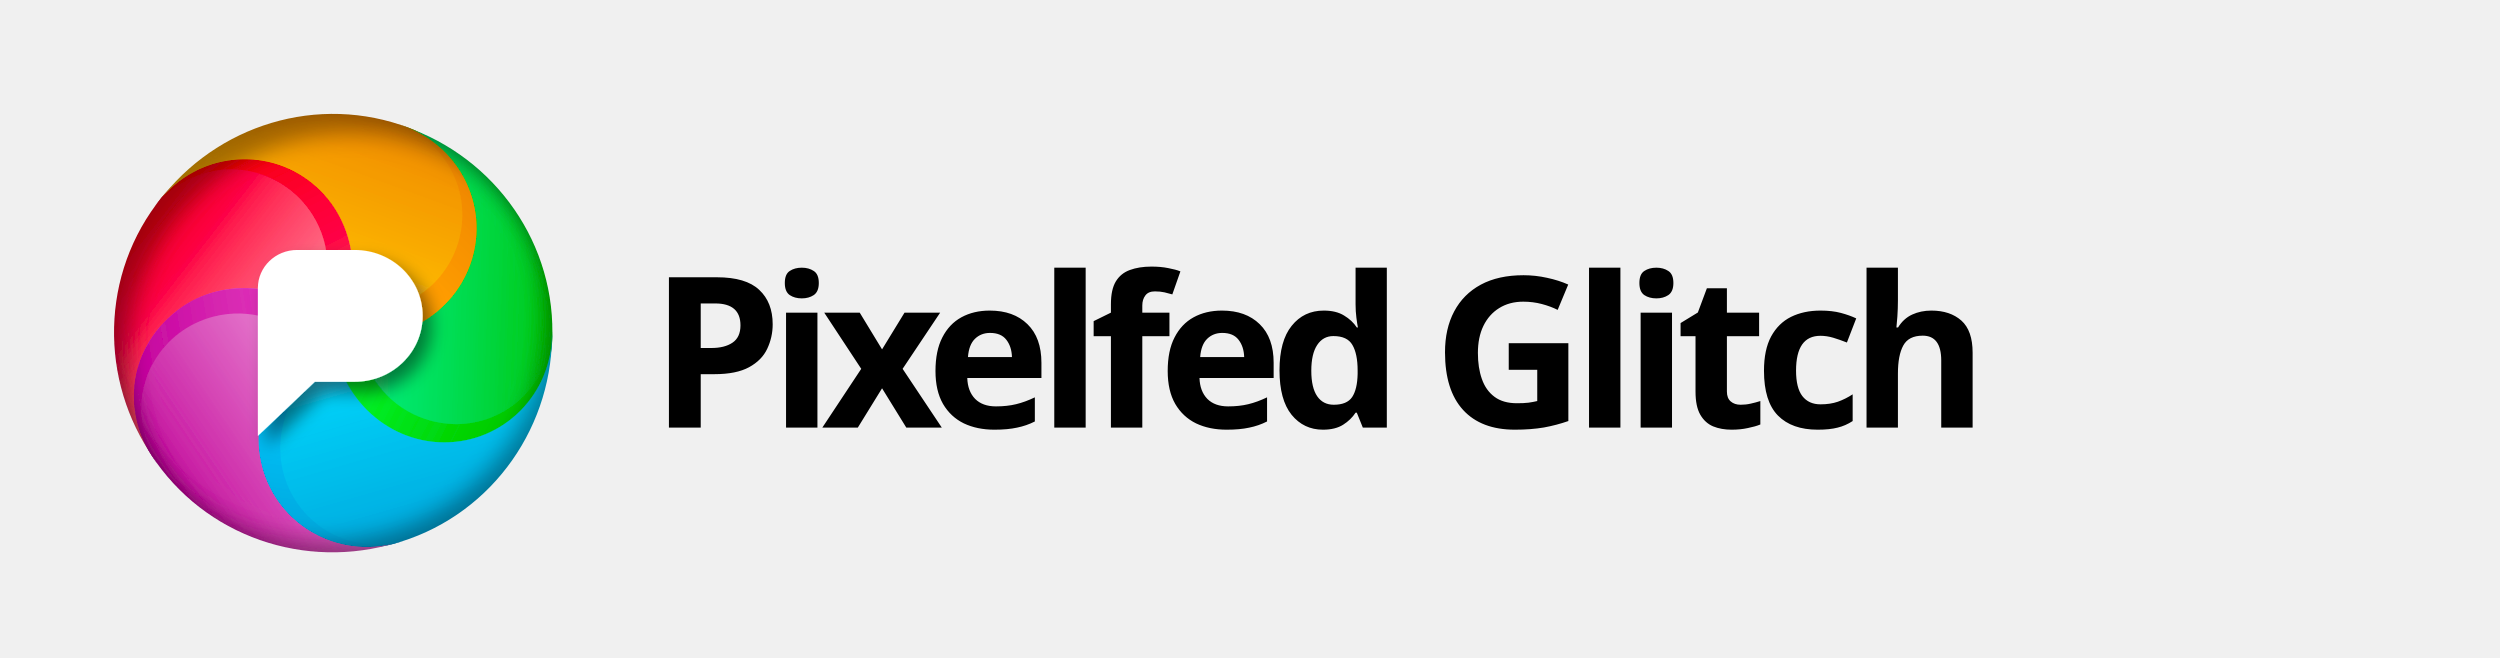
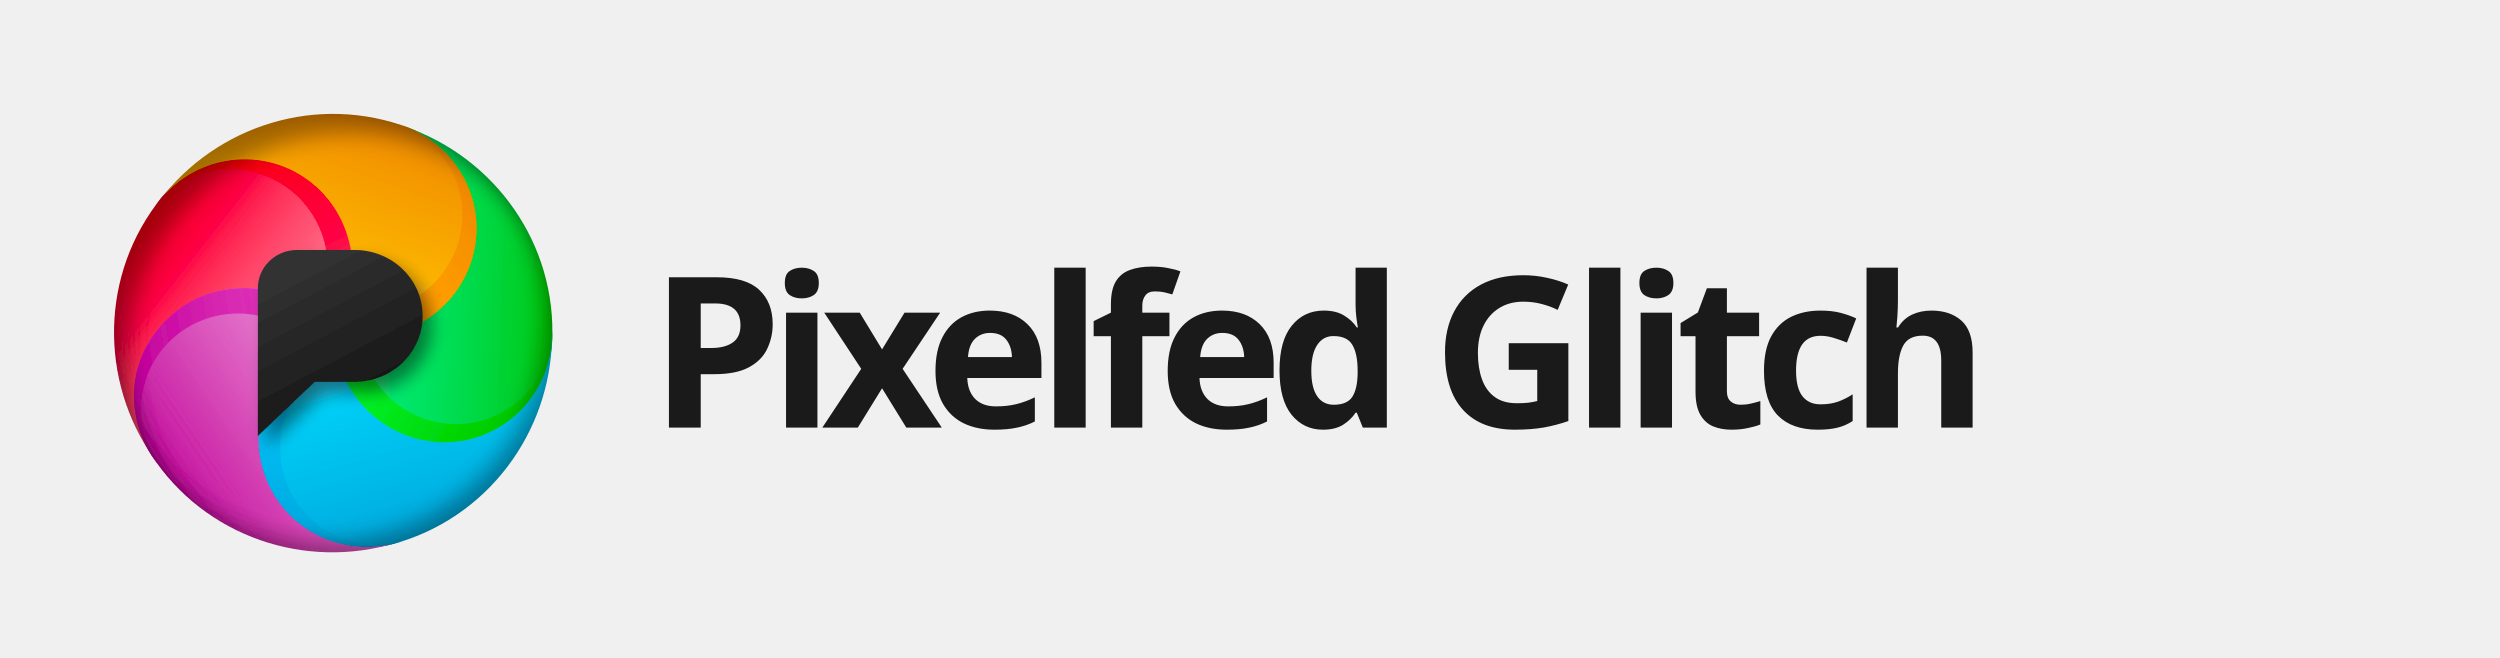
<svg xmlns="http://www.w3.org/2000/svg" xmlns:xlink="http://www.w3.org/1999/xlink" version="1.1" width="285" height="75">
  <defs>
    <path id="drop_shape" d="M 25,25 C 20.778,19.646 13.003,18.371 7.477,22.361 1.952,26.351 0.768,34.096 4.834,39.658 l 0.308,0.421 C -1.489,31.406 -1.815,19.241 4.795,10.326 l 0.118,-0.156 C 9.008,4.727 16.349,3.192 22.245,7.492 27.816,11.555 29.095,19.557 24.999,24.999 Z" />
    <path id="drop_seam" d="M 4.651,10.522 5.052,9.983 C 8.636,5.161 15.79,3.034 22.059,7.313 27.424,10.976 29.394,19.24 24.999,25.003 24.356,24.172 23.694,23.538 22.975,22.942 24.83,19.455 24.872,15.024 22.61,11.454 19.309,6.244 12.487,4.741 7.372,8.098 c -1.093,0.717 -2.054,1.542 -2.803,2.535 z" />
    <path id="center_logo_shape" d="m 22.886,30.523 h 4.545 c 4.281,0 7.752,-3.364 7.752,-7.513 0,-4.149 -3.471,-7.513 -7.752,-7.513 h -6.56 c -2.47,0 -4.472,1.941 -4.472,4.334 v 16.87 z" />
    <linearGradient id="drop_shape_red_gradient" gradientTransform="rotate(45 0.5 0.5)">
      <stop stop-color="#ea0d30" offset="0" />
      <stop stop-color="#fbafbb" offset="1" />
    </linearGradient>
    <linearGradient id="drop_seam_red_gradient" gradientTransform="rotate(60 0.5 0.5)">
      <stop stop-color="#ea0d30" offset="0" />
      <stop stop-color="#f54a65" offset="1" />
    </linearGradient>
    <linearGradient id="drop_shape_yellow_gradient" gradientTransform="rotate(45 0.5 0.5)">
      <stop stop-color="#e58d00" offset="0" />
      <stop stop-color="#ffd899" offset="1" />
    </linearGradient>
    <linearGradient id="drop_seam_yellow_gradient" gradientTransform="rotate(60 0.5 0.5)">
      <stop stop-color="#e58d00" offset="0" />
      <stop stop-color="#ffaf2e" offset="1" />
    </linearGradient>
    <linearGradient id="drop_shape_green_gradient" gradientTransform="rotate(45 0.5 0.5)">
      <stop stop-color="#0bc346" offset="0" />
      <stop stop-color="#89f8ac" offset="1" />
    </linearGradient>
    <linearGradient id="drop_seam_green_gradient" gradientTransform="rotate(60 0.5 0.5)">
      <stop stop-color="#0bc346" offset="0" />
      <stop stop-color="#23f365" offset="1" />
    </linearGradient>
    <linearGradient id="drop_shape_blue_gradient" gradientTransform="rotate(45 0.5 0.5)">
      <stop stop-color="#00a6d4" offset="0" />
      <stop stop-color="#88e5ff" offset="1" />
    </linearGradient>
    <linearGradient id="drop_seam_blue_gradient" gradientTransform="rotate(60 0.5 0.5)">
      <stop stop-color="#00a6d4" offset="0" />
      <stop stop-color="#1dceff" offset="1" />
    </linearGradient>
    <linearGradient id="drop_shape_purple_gradient" gradientTransform="rotate(45 0.5 0.5)">
      <stop stop-color="#b92896" offset="0" />
      <stop stop-color="#eca8dc" offset="1" />
    </linearGradient>
    <linearGradient id="drop_seam_purple_gradient" gradientTransform="rotate(60 0.5 0.5)">
      <stop stop-color="#b92896" offset="0" />
      <stop stop-color="#d94fb8" offset="1" />
+     </linearGradient>
+     <linearGradient id="center_logo_dark_gradient" gradientTransform="rotate(65 0.5 0.5)">
+       <stop stop-color="#333" offset="0" />
+       <stop stop-color="#111" offset="1" />
    </linearGradient>
    <filter id="outset_shadow" x="-2" y="-2" width="4" height="4">
      <feFlood flood-color="#0007" />
      <feComposite operator="in" in2="SourceAlpha" in="shadowOffset" />
      <feGaussianBlur stdDeviation="1" />
      <feOffset result="shadowOffset" in="shadowOffset" dx="1" dy="1.2" />
      <feComposite operator="over" in2="shadowOffset" in="SourceGraphic" />
    </filter>
    <filter id="inset_shadow">
      <feFlood flood-color="#0009" />
      <feComposite operator="out" in2="SourceAlpha" in="shadowOffset" />
      <feGaussianBlur stdDeviation="1.2" />
      <feOffset result="shadowOffset" in="shadowOffset" dx="2" dy="2.4" />
      <feFlood flood-color="#0009" />
      <feComposite operator="out" in2="SourceAlpha" in="lightOffset" />
      <feGaussianBlur stdDeviation="1.2" />
      <feOffset result="lightOffset" in="lightOffset" dx="-1" dy="-1.4" />
      <feComposite operator="atop" in2="SourceGraphic" in="shadowOffset" />
      <feComposite operator="atop" in2="result" in="lightOffset" />
      <feColorMatrix type="saturate" in="result" values="1.2" />
    </filter>
  </defs>
  <g id="logo" transform="translate(13,13)">
    <g id="wheel_filter" filter="url(#inset_shadow)">
      <g id="wheel">
        <g id="drop_red" transform="rotate(0,25,25)">
          <use id="drop_shape_red" xlink:href="#drop_shape" fill="url(#drop_shape_red_gradient)" />
          <use id="drop_seam_red" xlink:href="#drop_seam" fill="url(#drop_seam_red_gradient)" />
        </g>
        <g id="drop_yellow" transform="rotate(72,25,25)">
          <use id="drop_shape_yellow" xlink:href="#drop_shape" fill="url(#drop_shape_yellow_gradient)" />
          <use id="drop_seam_yellow" xlink:href="#drop_seam" fill="url(#drop_seam_yellow_gradient)" />
        </g>
        <g id="drop_green" transform="rotate(144,25,25)">
          <use id="drop_shape_green" xlink:href="#drop_shape" fill="url(#drop_shape_green_gradient)" />
          <use id="drop_seam_green" xlink:href="#drop_seam" fill="url(#drop_seam_green_gradient)" />
        </g>
        <g id="drop_blue" transform="rotate(216,25,25)">
          <use id="drop_shape_blue" xlink:href="#drop_shape" fill="url(#drop_shape_blue_gradient)" />
          <use id="drop_seam_blue" xlink:href="#drop_seam" fill="url(#drop_seam_blue_gradient)" />
        </g>
        <g id="drop_purple" transform="rotate(288,25,25)">
          <use id="drop_shape_purple" xlink:href="#drop_shape" fill="url(#drop_shape_purple_gradient)" />
          <use id="drop_seam_purple" xlink:href="#drop_seam" fill="url(#drop_seam_purple_gradient)" />
        </g>
      </g>
    </g>
    <g id="center_logo">
-       <use id="center_logo_use" xlink:href="#center_logo_shape" style="fill:#ffffff;filter:url(#outset_shadow)" />
+       <use id="center_logo_use" xlink:href="#center_logo_shape" style="fill:url(#center_logo_dark_gradient);filter:url(#outset_shadow)" />
    </g>
  </g>
-   <text id="brand_name" y="65%" x="26%" text-anchor="right" letter-spacing="-.06em" font-family="'Josefin Sans', sans-serif" font-variant="normal" font-weight="700" font-stretch="normal" font-size="2em" fill="#000000" fill-opacity="1" stroke="none">
+   <text id="brand_name" y="65%" x="26%" text-anchor="right" letter-spacing="-.06em" font-family="'Noto Sans', sans-serif" font-variant="normal" font-weight="700" font-stretch="normal" font-size="2em" fill="#1a1a1a" fill-opacity="1" stroke="none">
      Pixelfed Glitch
  </text>
</svg>
